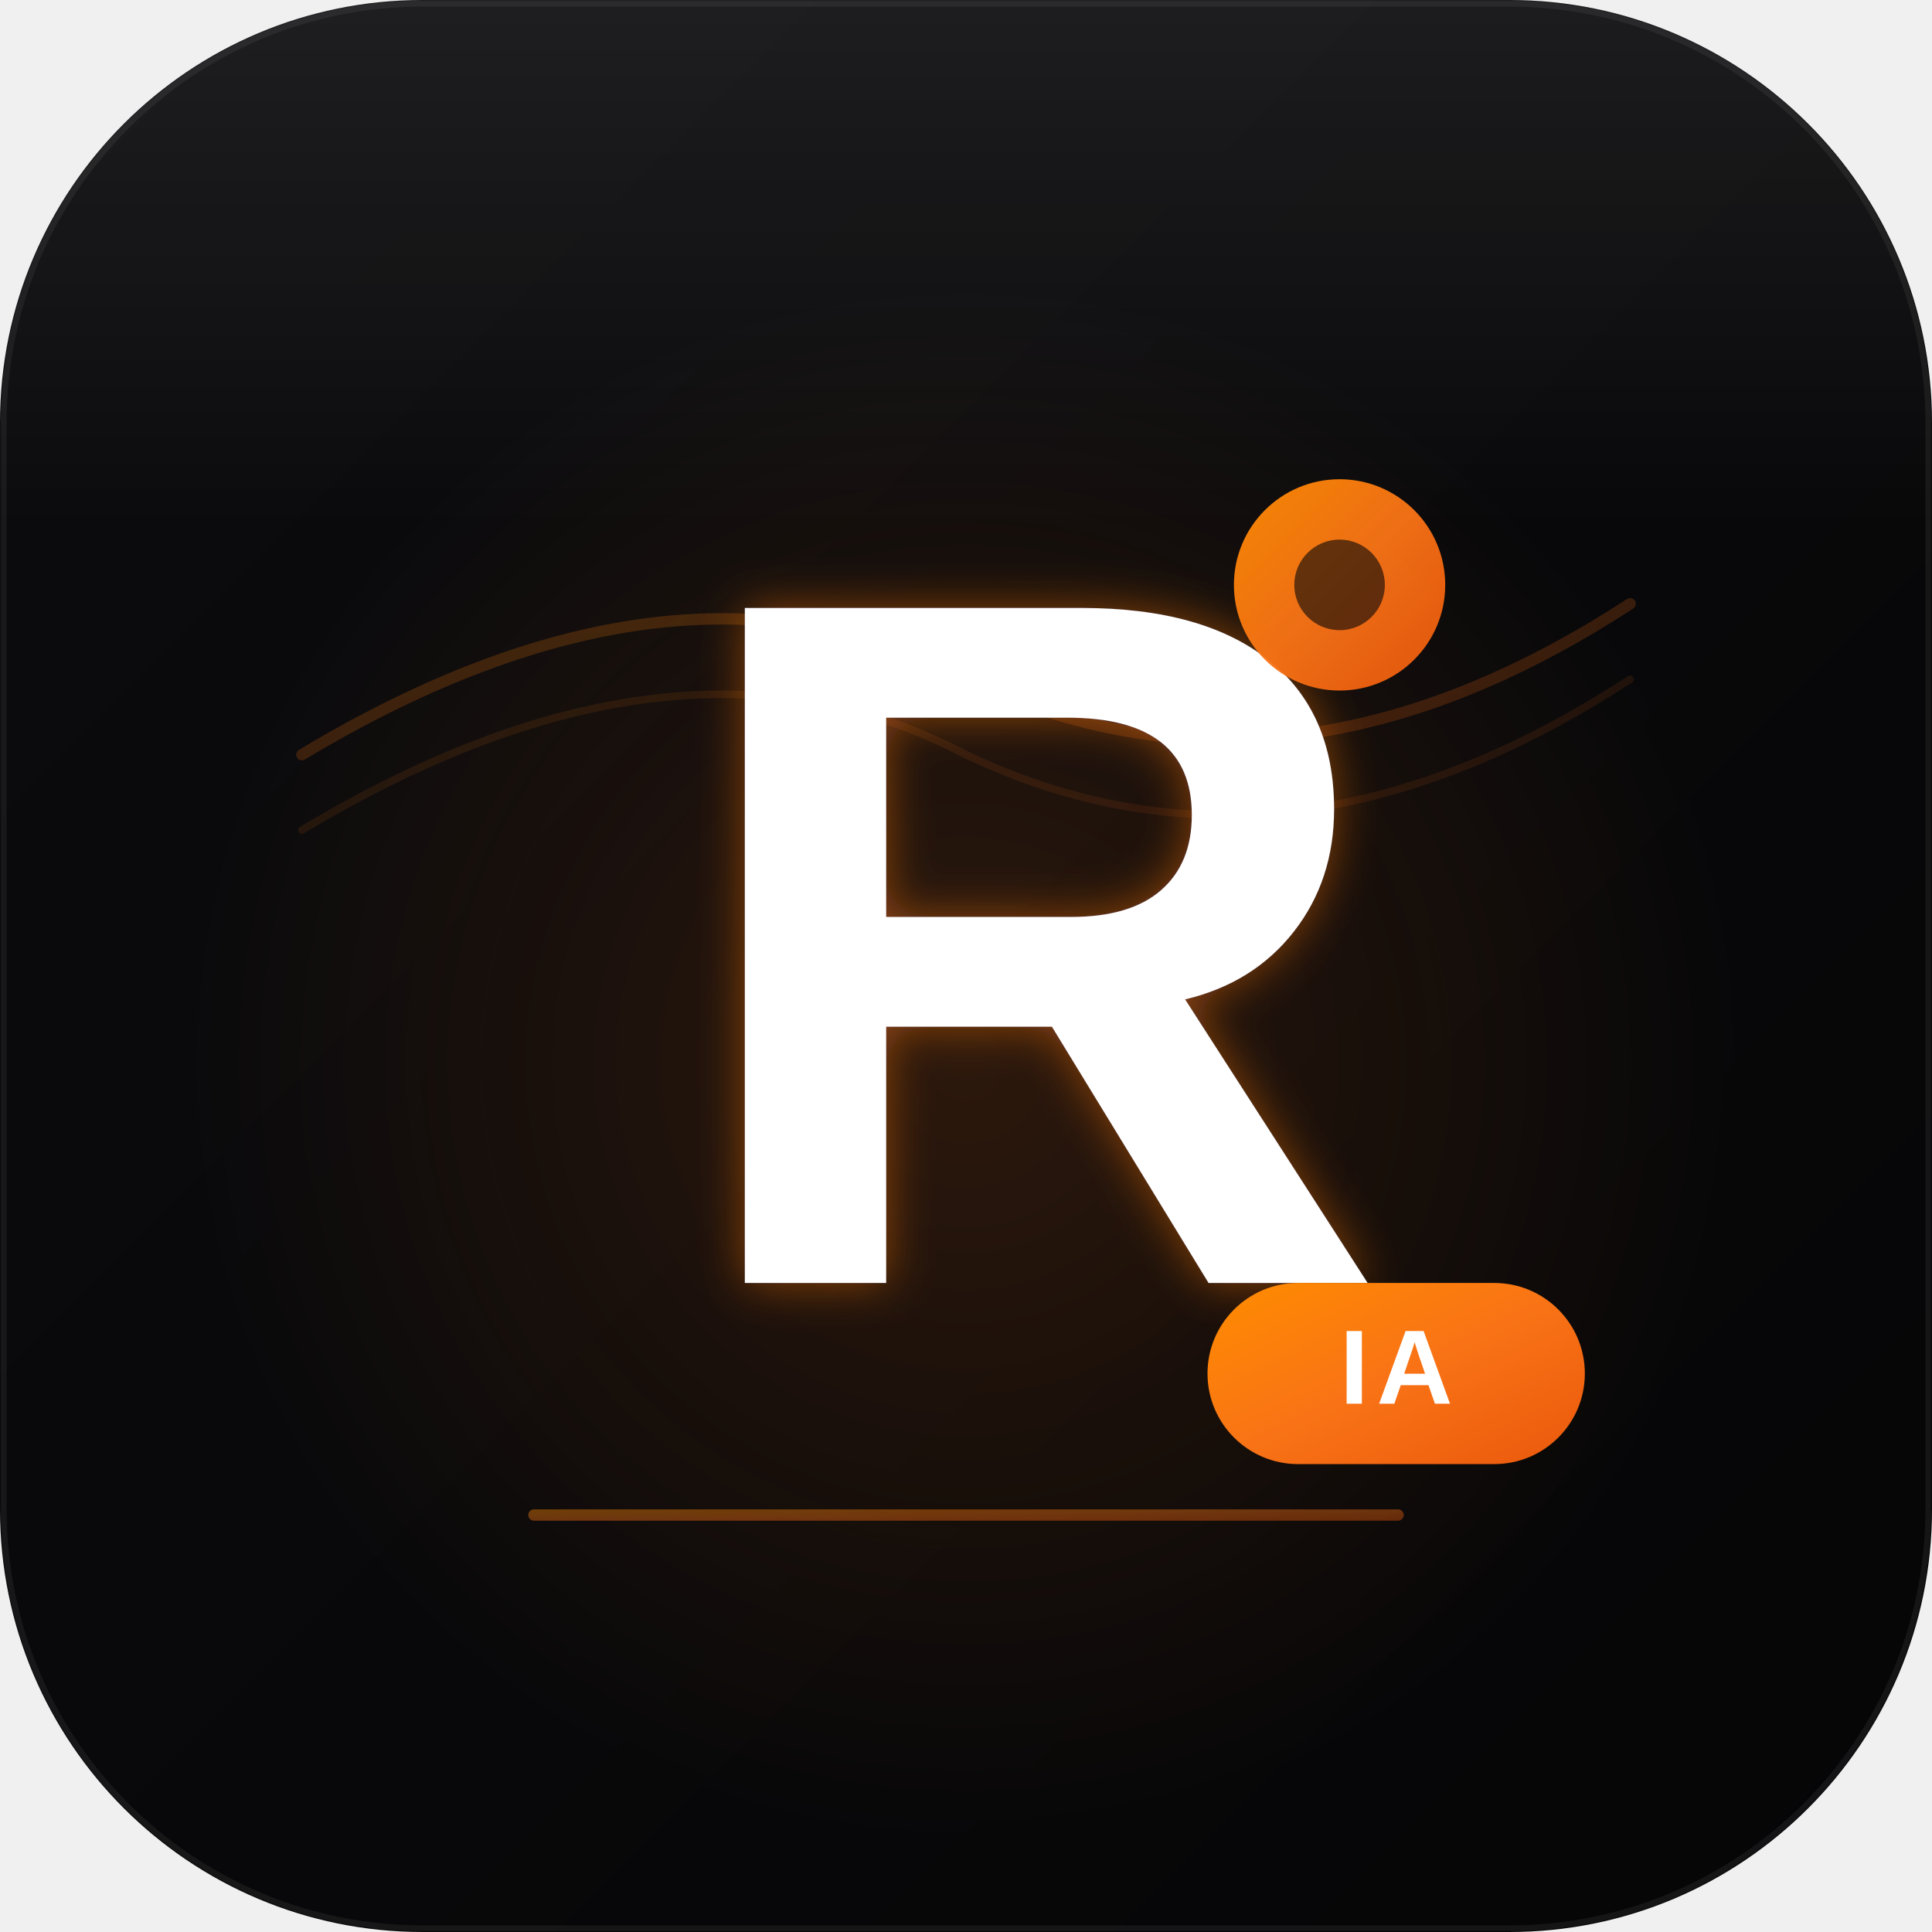
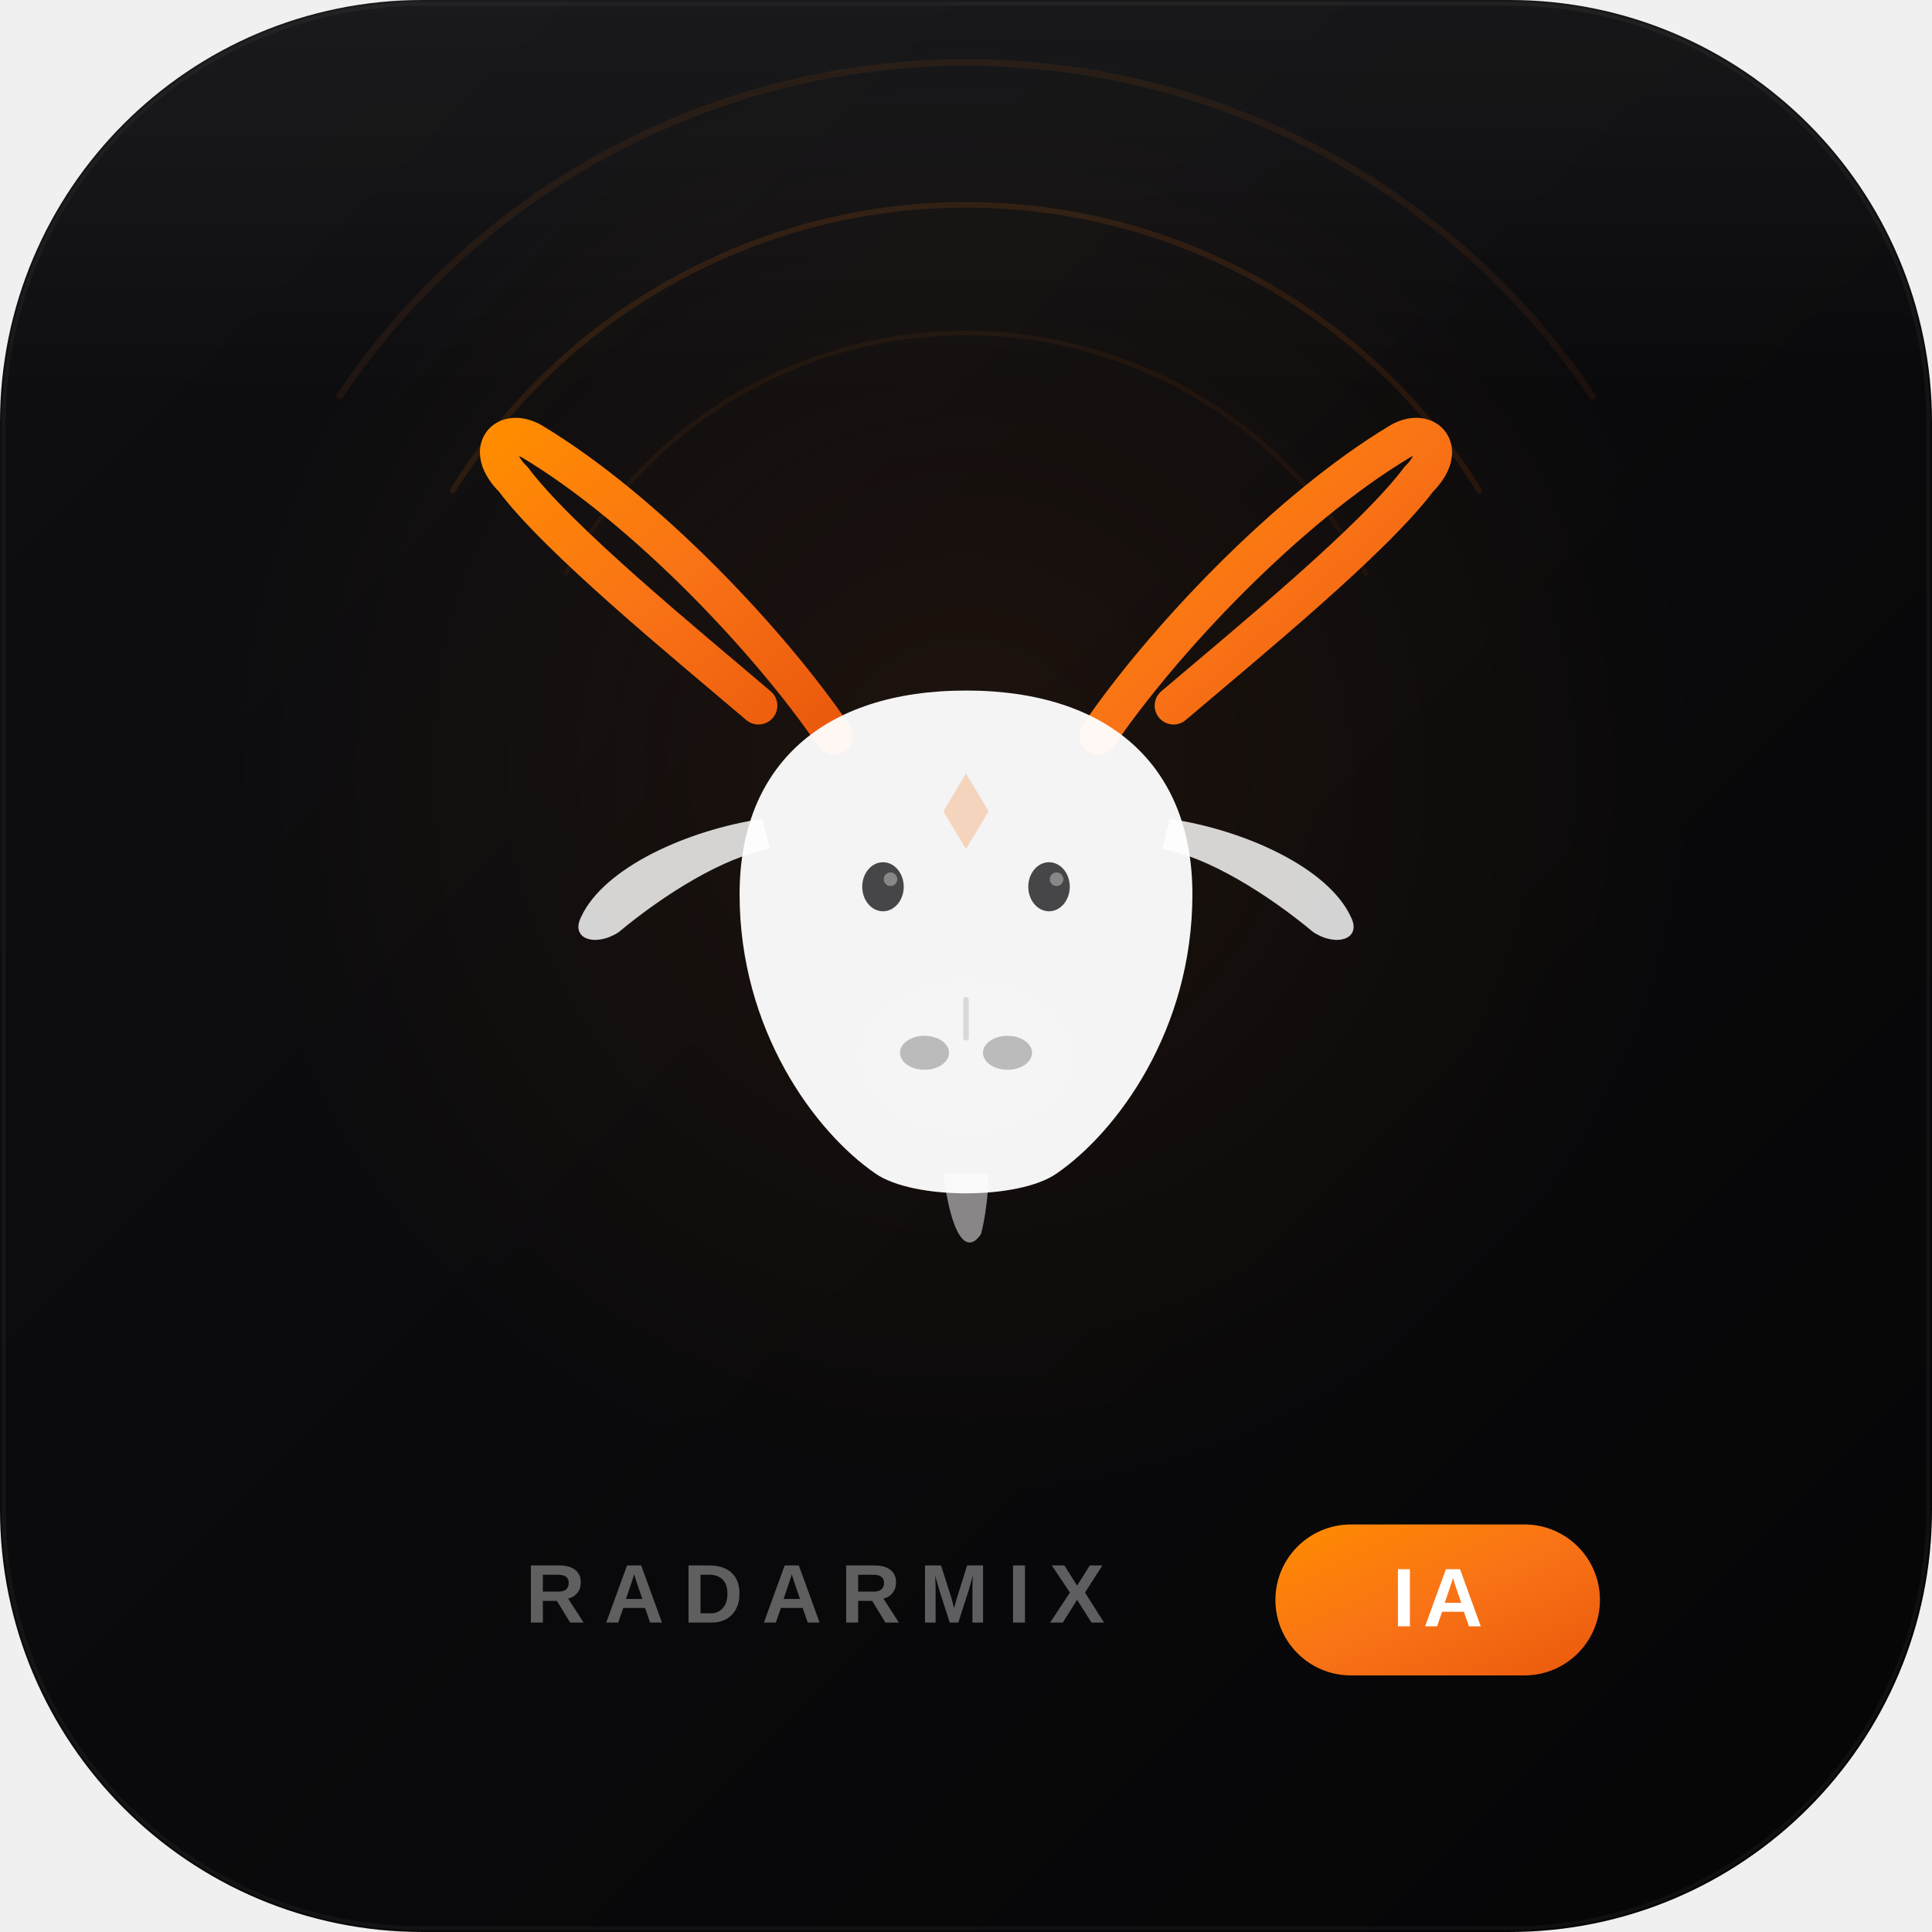
<svg xmlns="http://www.w3.org/2000/svg" width="512" height="512" viewBox="0 0 512 512">
  <defs>
+     <linearGradient id="bgGrad" x1="0%" y1="0%" x2="100%" y2="100%">
+       <stop offset="0%" style="stop-color:#0F0F12" />
+       <stop offset="100%" style="stop-color:#050506" />
+     </linearGradient>
    <linearGradient id="orangeGrad" x1="0%" y1="0%" x2="100%" y2="100%">
      <stop offset="0%" style="stop-color:#FF8C00" />
      <stop offset="50%" style="stop-color:#F97316" />
      <stop offset="100%" style="stop-color:#EA580C" />
    </linearGradient>
-     <linearGradient id="bgGrad" x1="0%" y1="0%" x2="100%" y2="100%">
-       <stop offset="0%" style="stop-color:#0C0C0F" />
-       <stop offset="100%" style="stop-color:#050506" />
+     <linearGradient id="shineGrad" x1="0%" y1="0%" x2="0%" y2="100%">
+       <stop offset="0%" style="stop-color:white;stop-opacity:0.05" />
+       <stop offset="40%" style="stop-color:white;stop-opacity:0" />
    </linearGradient>
-     <linearGradient id="shineGrad" x1="0%" y1="0%" x2="0%" y2="100%">
-       <stop offset="0%" style="stop-color:white;stop-opacity:0.08" />
-       <stop offset="50%" style="stop-color:white;stop-opacity:0" />
-     </linearGradient>
-     <radialGradient id="glowOrange" cx="50%" cy="55%" r="40%">
-       <stop offset="0%" style="stop-color:#F97316;stop-opacity:0.15" />
+     <radialGradient id="glowCenter" cx="50%" cy="40%" r="38%">
+       <stop offset="0%" style="stop-color:#F97316;stop-opacity:0.08" />
      <stop offset="100%" style="stop-color:#F97316;stop-opacity:0" />
    </radialGradient>
-     <filter id="textGlow">
-       <feDropShadow dx="0" dy="0" stdDeviation="6" flood-color="#F97316" flood-opacity="0.5" />
-     </filter>
  </defs>
  <rect width="512" height="512" rx="112" fill="url(#bgGrad)" />
-   <rect x="1" y="1" width="510" height="510" rx="111" fill="none" stroke="white" stroke-opacity="0.06" stroke-width="1.5" />
-   <rect width="512" height="512" rx="112" fill="url(#glowOrange)" />
-   <rect width="512" height="280" rx="112" fill="url(#shineGrad)" />
-   <path d="M 80 200 Q 180 140 256 180 Q 340 220 432 160" fill="none" stroke="url(#orangeGrad)" stroke-width="3" stroke-opacity="0.2" stroke-linecap="round" />
-   <path d="M 80 220 Q 180 160 256 200 Q 340 240 432 180" fill="none" stroke="url(#orangeGrad)" stroke-width="2" stroke-opacity="0.1" stroke-linecap="round" />
-   <g filter="url(#textGlow)">
-     <text x="180" y="340" font-family="system-ui, -apple-system, 'Segoe UI', Arial, sans-serif" font-size="260" font-weight="900" fill="white" letter-spacing="-8">R</text>
+   <rect x="1" y="1" width="510" height="510" rx="111" fill="none" stroke="white" stroke-opacity="0.04" stroke-width="1" />
+   <rect width="512" height="512" rx="112" fill="url(#glowCenter)" />
+   <rect width="512" height="260" rx="112" fill="url(#shineGrad)" />
+   <g stroke="url(#orangeGrad)" fill="none" stroke-linecap="round">
+     <path d="M90,105 A200,200 0 0,1 422,105" stroke-width="1.8" opacity="0.08" />
+     <path d="M120,130 A160,160 0 0,1 392,130" stroke-width="1.5" opacity="0.12" />
+     <path d="M150,152 A120,120 0 0,1 362,152" stroke-width="1.2" opacity="0.06" />
  </g>
-   <circle cx="355" cy="155" r="28" fill="url(#orangeGrad)" opacity="0.95" />
-   <circle cx="355" cy="155" r="12" fill="#050506" opacity="0.6" />
-   <rect x="320" y="340" width="100" height="48" rx="24" fill="url(#orangeGrad)" />
-   <text x="370" y="372" text-anchor="middle" font-family="system-ui, -apple-system, 'Segoe UI', Arial, sans-serif" font-size="28" font-weight="800" fill="white" letter-spacing="2">IA</text>
-   <rect x="140" y="400" width="232" height="3" rx="1.5" fill="url(#orangeGrad)" opacity="0.4" />
+   <g transform="translate(256, 225)">
+     <path d="M-35,-30 C-52,-55 -85,-90 -115,-108 C-122,-112 -128,-106 -120,-98 C-108,-82 -75,-55 -55,-38" stroke="url(#orangeGrad)" stroke-width="10" fill="none" stroke-linecap="round" />
+     <path d="M35,-30 C52,-55 85,-90 115,-108 C122,-112 128,-106 120,-98 C108,-82 75,-55 55,-38" stroke="url(#orangeGrad)" stroke-width="10" fill="none" stroke-linecap="round" />
+     <path d="M0,-42 C38,-42 60,-22 60,12 C60,48 40,75 24,86 C14,93 -14,93 -24,86 C-40,75 -60,48 -60,12 C-60,-22 -38,-42 0,-42Z" fill="white" opacity="0.95" />
+     <path d="M-54,-8 C-74,-5 -96,5 -102,18 C-105,24 -98,26 -92,22 C-80,12 -64,2 -52,0Z" fill="white" opacity="0.82" />
+     <path d="M54,-8 C74,-5 96,5 102,18 C105,24 98,26 92,22 C80,12 64,2 52,0Z" fill="white" opacity="0.82" />
+     <ellipse cx="-22" cy="10" rx="5.5" ry="6.5" fill="#0C0C0F" opacity="0.75" />
+     <circle cx="-20" cy="8" r="1.8" fill="white" opacity="0.35" />
+     <ellipse cx="22" cy="10" rx="5.5" ry="6.5" fill="#0C0C0F" opacity="0.75" />
+     <circle cx="24" cy="8" r="1.8" fill="white" opacity="0.35" />
+     <path d="M0,-20 L6,-10 L0,0 L-6,-10Z" fill="#F97316" opacity="0.25" />
+     <ellipse cx="0" cy="55" rx="28" ry="20" fill="white" opacity="0.06" />
+     <ellipse cx="-11" cy="54" rx="6.5" ry="4.5" fill="#0C0C0F" opacity="0.25" />
+     <ellipse cx="11" cy="54" rx="6.5" ry="4.5" fill="#0C0C0F" opacity="0.25" />
+     <line x1="0" y1="40" x2="0" y2="50" stroke="#0C0C0F" stroke-width="1.5" opacity="0.12" stroke-linecap="round" />
+     <path d="M-6,86 C-4,102 0,108 4,102 C6,94 6,86 6,86" fill="white" opacity="0.5" />
+   </g>
+   <rect x="338" y="404" width="86" height="40" rx="20" fill="url(#orangeGrad)" />
+   <text x="381" y="431" text-anchor="middle" font-family="system-ui, -apple-system, 'Segoe UI', Arial, sans-serif" font-size="22" font-weight="800" fill="white" letter-spacing="2">IA</text>
+   <text x="216" y="430" text-anchor="middle" font-family="system-ui, -apple-system, 'Segoe UI', Arial, sans-serif" font-size="22" font-weight="700" fill="white" opacity="0.35" letter-spacing="5">RADARMIX</text>
</svg>
